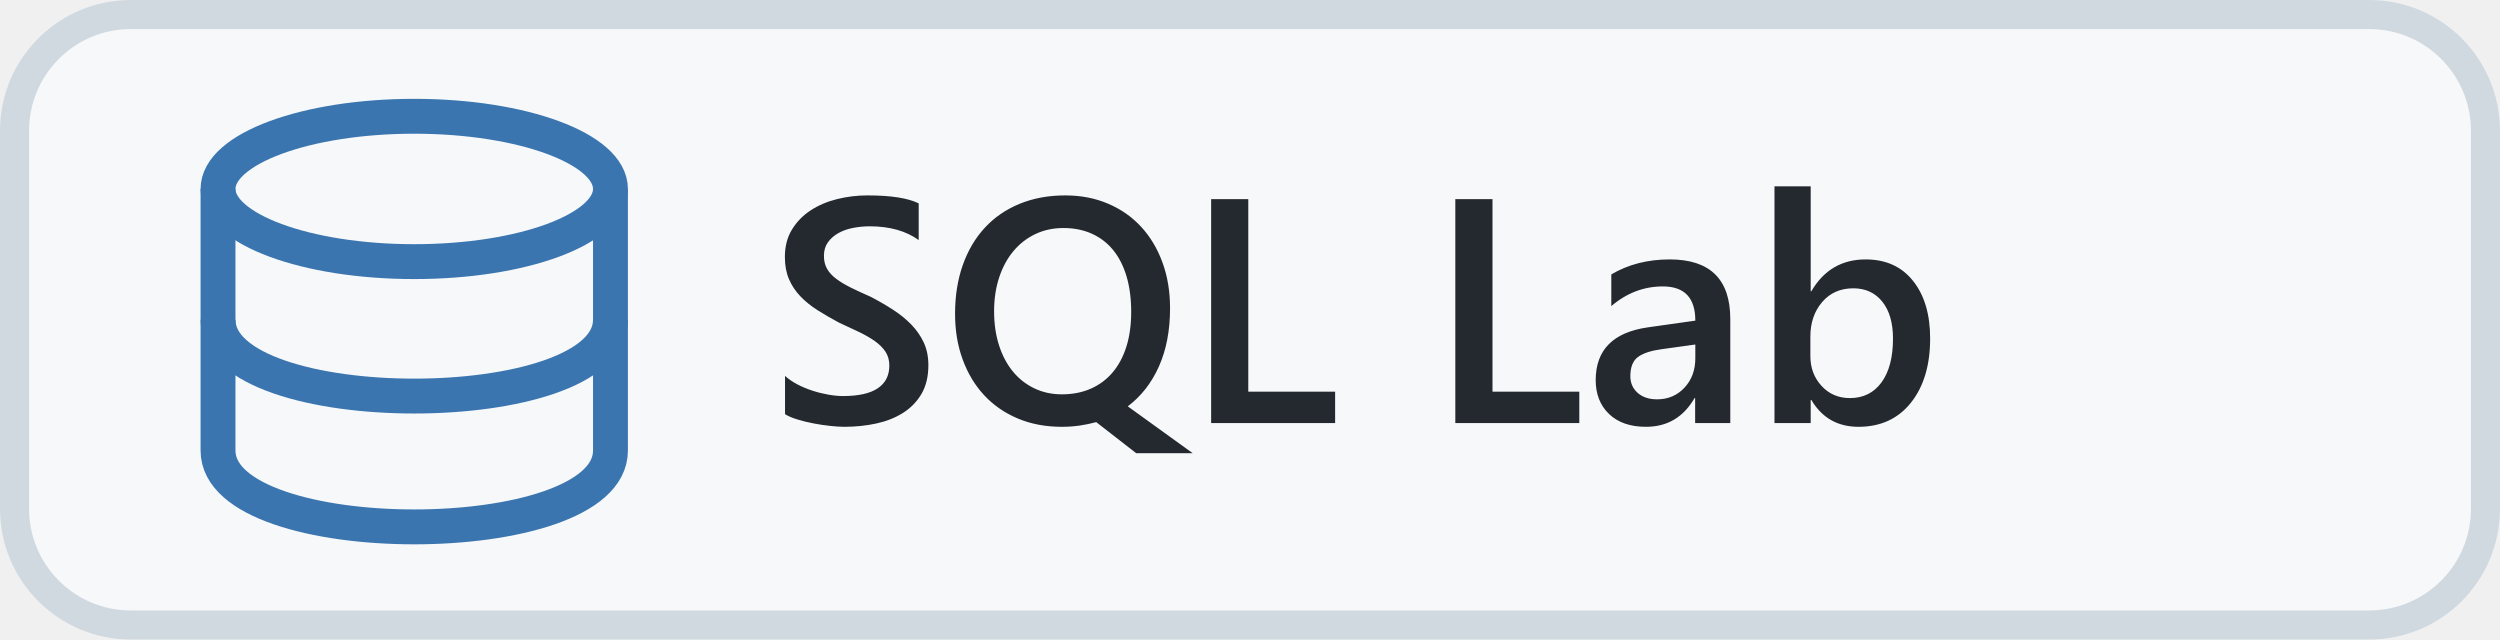
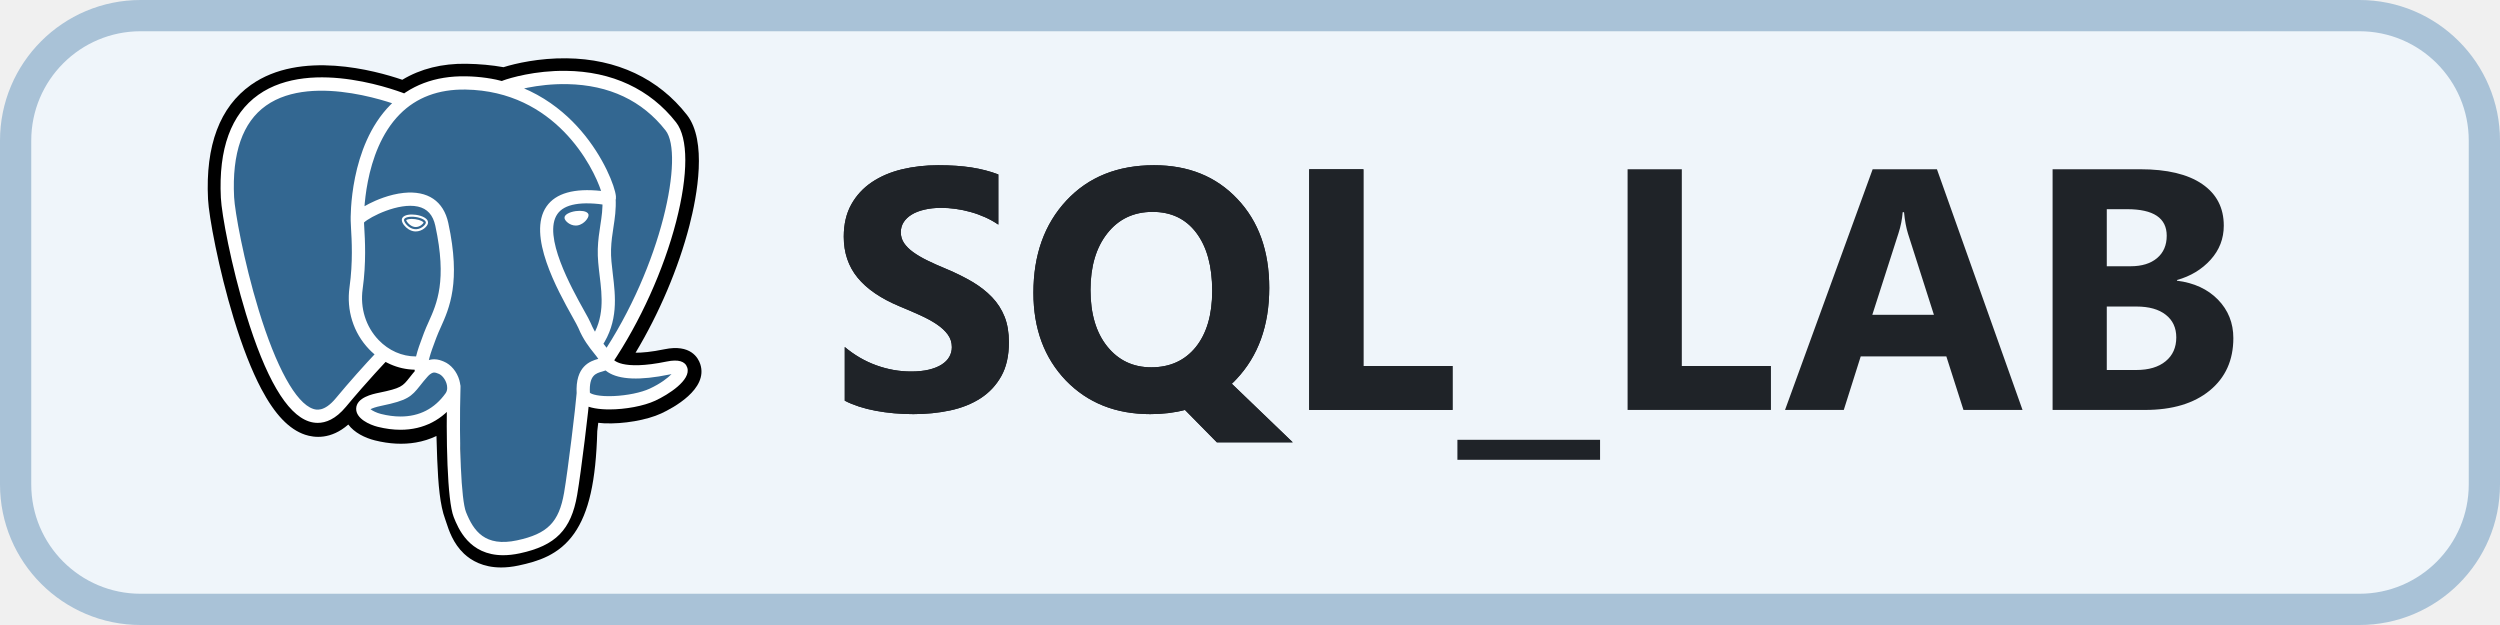
- <svg xmlns="http://www.w3.org/2000/svg" width="86" height="22" viewBox="0 0 86 22" role="img" aria-labelledby="title desc">
-   <rect x=".5" y=".5" width="85" height="21" rx="4" fill="#f6f8fa" stroke="#d1d9e0" />
-   <g fill="none" stroke="#3a75b0" stroke-width="1.2">
-     <path d="M7.5 6.5V15.5C7.5 19 21 19 21 15.5V6.5" />
-     <ellipse cx="14.25" cy="6.5" rx="6.75" ry="2.5" />
-     <path d="M7.5 11C7.5 14.5 21 14.5 21 11" />
+ <svg xmlns="http://www.w3.org/2000/svg" width="80" height="20" viewBox="0 0 80 20" role="img" aria-labelledby="title desc">
+   <rect x=".5" y=".5" width="79" height="19" rx="4" fill="#eff5fa" stroke="#a9c2d7" />
+   <g transform="translate(6 1.5) scale(.133)">
+     <path d="M93.809 92.112c.785-6.533.55-7.492 5.416-6.433l1.235.108c3.742.17 8.637-.602 11.513-1.938 6.191-2.873 9.861-7.668 3.758-6.409-13.924 2.873-14.881-1.842-14.881-1.842 14.703-21.815 20.849-49.508 15.543-56.287-14.47-18.489-39.517-9.746-39.936-9.52l-.134.025c-2.751-.571-5.83-.912-9.289-.968-6.301-.104-11.082 1.652-14.709 4.402 0 0-44.683-18.409-42.604 23.151.442 8.841 12.672 66.898 27.26 49.362 5.332-6.412 10.484-11.834 10.484-11.834 2.558 1.699 5.622 2.567 8.834 2.255l.249-.212c-.078.796-.044 1.575.099 2.497-3.757 4.199-2.653 4.936-10.166 6.482-7.602 1.566-3.136 4.355-.221 5.084 3.535.884 11.712 2.136 17.238-5.598l-.22.882c1.474 1.18 1.375 8.477 1.583 13.69.209 5.214.558 10.079 1.621 12.948 1.063 2.868 2.317 10.256 12.191 8.14 8.252-1.764 14.561-4.309 15.136-27.985" />
+     <path d="M75.458 125.256c-4.367 0-7.211-1.689-8.938-3.32-2.607-2.46-3.641-5.629-4.259-7.522l-.267-.79c-1.244-3.358-1.666-8.193-1.916-14.419-.038-.935-.064-1.898-.093-2.919-.021-.747-.047-1.684-.085-2.664a18.8 18.8 0 01-4.962 1.568c-3.079.526-6.389.356-9.84-.507-2.435-.609-4.965-1.871-6.407-3.82-4.203 3.681-8.212 3.182-10.396 2.453-3.853-1.285-7.301-4.896-10.542-11.037-2.309-4.375-4.542-10.075-6.638-16.943-3.65-11.96-5.969-24.557-6.175-28.693C4.292 23.698 7.777 14.44 15.296 9.129 27.157.751 45.128 5.678 51.68 7.915c4.402-2.653 9.581-3.944 15.433-3.851 3.143.051 6.136.327 8.916.823 2.9-.912 8.628-2.221 15.185-2.139 12.081.144 22.092 4.852 28.949 13.615 4.894 6.252 2.474 19.381.597 26.651-2.642 10.226-7.271 21.102-12.957 30.57 1.544.011 3.781-.174 6.961-.831 6.274-1.295 8.109 2.069 8.607 3.575 1.995 6.042-6.677 10.608-9.382 11.864-3.466 1.609-9.117 2.589-13.745 2.377l-.202-.013-1.216-.107-.12 1.014-.116.991c-.311 11.999-2.025 19.598-5.552 24.619-3.697 5.264-8.835 6.739-13.361 7.709-1.544.33-2.947.474-4.219.474zm-9.19-43.671c2.819 2.256 3.066 6.501 3.287 14.434.028.99.054 1.927.089 2.802.106 2.65.355 8.855 1.327 11.477.137.371.26.747.39 1.146 1.083 3.316 1.626 4.979 6.309 3.978 3.931-.843 5.952-1.599 7.534-3.851 2.299-3.274 3.585-9.86 3.821-19.575l4.783.116-4.75-.57.14-1.186c.455-3.91.783-6.734 3.396-8.602 2.097-1.498 4.486-1.353 6.389-1.01-2.091-1.58-2.669-3.433-2.823-4.193l-.399-1.965 1.121-1.663c6.457-9.58 11.781-21.354 14.609-32.304 2.906-11.251 2.02-17.226 1.134-18.356-11.729-14.987-32.068-8.799-34.192-8.097l-.359.194-1.8.335-.922-.191c-2.542-.528-5.366-.82-8.393-.869-4.756-.08-8.593 1.044-11.739 3.431l-2.183 1.655-2.533-1.043c-5.412-2.213-21.308-6.662-29.696-.721-4.656 3.298-6.777 9.76-6.305 19.207.156 3.119 2.275 14.926 5.771 26.377 4.831 15.825 9.221 21.082 11.054 21.693.32.108 1.15-.537 1.976-1.529a270.708 270.708 0 0110.694-12.07l2.77-2.915 3.349 2.225c1.35.897 2.839 1.406 4.368 1.502l7.987-6.812-1.157 11.808c-.026.265-.039.626.065 1.296l.348 2.238-1.51 1.688-.174.196 4.388 2.025 1.836-2.301z" />
+     <path fill="#336791" d="M115.731 77.44c-13.925 2.873-14.882-1.842-14.882-1.842 14.703-21.816 20.849-49.51 15.545-56.287C101.924.823 76.875 9.566 76.457 9.793l-.135.024c-2.751-.571-5.83-.911-9.291-.967-6.301-.103-11.08 1.652-14.707 4.402 0 0-44.684-18.408-42.606 23.151.442 8.842 12.672 66.899 27.26 49.363 5.332-6.412 10.483-11.834 10.483-11.834 2.559 1.699 5.622 2.567 8.833 2.255l.25-.212c-.078.796-.042 1.575.1 2.497-3.758 4.199-2.654 4.936-10.167 6.482-7.602 1.566-3.136 4.355-.22 5.084 3.534.884 11.712 2.136 17.237-5.598l-.221.882c1.473 1.18 2.507 7.672 2.334 13.557-.174 5.885-.29 9.926.871 13.082 1.16 3.156 2.316 10.256 12.192 8.14 8.252-1.768 12.528-6.351 13.124-13.995.422-5.435 1.377-4.631 1.438-9.49l.767-2.3c.884-7.367.14-9.743 5.225-8.638l1.235.108c3.742.17 8.639-.602 11.514-1.938 6.19-2.871 9.861-7.667 3.758-6.408z" />
+     <path fill="#fff" d="M75.957 122.307c-8.232 0-10.84-6.519-11.907-9.185-1.562-3.907-1.899-19.069-1.551-31.503a1.59 1.59 0 011.64-1.55 1.594 1.594 0 011.55 1.639c-.401 14.341.168 27.337 1.324 30.229 1.804 4.509 4.54 8.453 12.275 6.796 7.343-1.575 10.093-4.359 11.318-11.46.94-5.449 2.799-20.951 3.028-24.01a1.593 1.593 0 011.71-1.472 1.597 1.597 0 011.472 1.71c-.239 3.185-2.089 18.657-3.065 24.315-1.446 8.387-5.185 12.191-13.794 14.037-1.463.313-2.792.453-4 .454zM31.321 90.466a6.71 6.71 0 01-2.116-.35c-5.347-1.784-10.44-10.492-15.138-25.885-3.576-11.717-5.842-23.947-6.041-27.922-.589-11.784 2.445-20.121 9.02-24.778 13.007-9.216 34.888-.44 35.813-.062a1.596 1.596 0 01-1.207 2.955c-.211-.086-21.193-8.492-32.768-.285-5.622 3.986-8.203 11.392-7.672 22.011.167 3.349 2.284 15.285 5.906 27.149 4.194 13.742 8.967 22.413 13.096 23.79.648.216 2.62.873 5.439-2.517A245.272 245.272 0 0145.88 73.046a1.596 1.596 0 012.304 2.208c-.048.05-4.847 5.067-10.077 11.359-2.477 2.979-4.851 3.853-6.786 3.853zm69.429-13.445a1.596 1.596 0 01-1.322-2.487c14.863-22.055 20.08-48.704 15.612-54.414-5.624-7.186-13.565-10.939-23.604-11.156-7.433-.16-13.341 1.738-14.307 2.069l-.243.099c-.971.305-1.716-.227-1.997-.849a1.6 1.6 0 01.631-2.025c.046-.027.192-.089.429-.176l-.021.006.021-.007c1.641-.601 7.639-2.4 15.068-2.315 11.108.118 20.284 4.401 26.534 12.388 2.957 3.779 2.964 12.485.019 23.887-3.002 11.625-8.651 24.118-15.497 34.277-.306.457-.81.703-1.323.703zm.76 10.21c-2.538 0-4.813-.358-6.175-1.174-1.4-.839-1.667-1.979-1.702-2.584-.382-6.71 3.32-7.878 5.208-8.411-.263-.398-.637-.866-1.024-1.349-1.101-1.376-2.609-3.26-3.771-6.078-.182-.44-.752-1.463-1.412-2.648-3.579-6.418-11.026-19.773-6.242-26.612 2.214-3.165 6.623-4.411 13.119-3.716C97.6 28.837 88.5 10.625 66.907 10.271c-6.494-.108-11.82 1.889-15.822 5.93-8.96 9.049-8.636 25.422-8.631 25.586a1.595 1.595 0 11-3.19.084c-.02-.727-.354-17.909 9.554-27.916C53.455 9.272 59.559 6.96 66.96 7.081c13.814.227 22.706 7.25 27.732 13.101 5.479 6.377 8.165 13.411 8.386 15.759.165 1.746-1.088 2.095-1.341 2.147l-.576.013c-6.375-1.021-10.465-.312-12.156 2.104-3.639 5.201 3.406 17.834 6.414 23.229.768 1.376 1.322 2.371 1.576 2.985.988 2.396 2.277 4.006 3.312 5.3.911 1.138 1.7 2.125 1.982 3.283.131.23 1.99 2.98 13.021.703 2.765-.57 4.423-.083 4.93 1.45.997 3.015-4.597 6.532-7.694 7.97-2.775 1.29-7.204 2.106-11.036 2.106zm-4.696-4.021c.35.353 2.101.962 5.727.806 3.224-.138 6.624-.839 8.664-1.786 2.609-1.212 4.351-2.567 5.253-3.492l-.5.092c-7.053 1.456-12.042 1.262-14.828-.577a6.162 6.162 0 01-.54-.401c-.302.119-.581.197-.78.253-1.58.443-3.214.902-2.996 5.105zm-45.562 8.915c-1.752 0-3.596-.239-5.479-.71-1.951-.488-5.24-1.957-5.19-4.37.057-2.707 3.994-3.519 5.476-3.824 5.354-1.103 5.703-1.545 7.376-3.67.488-.619 1.095-1.39 1.923-2.314 1.229-1.376 2.572-2.073 3.992-2.073.989 0 1.8.335 2.336.558 1.708.708 3.133 2.42 3.719 4.467.529 1.847.276 3.625-.71 5.006-3.237 4.533-7.886 6.93-13.443 6.93zm-7.222-4.943c.481.372 1.445.869 2.518 1.137 1.631.408 3.213.615 4.705.615 4.546 0 8.196-1.882 10.847-5.594.553-.774.387-1.757.239-2.274-.31-1.083-1.08-2.068-1.873-2.397-.43-.178-.787-.314-1.115-.314-.176 0-.712 0-1.614 1.009a41.146 41.146 0 00-1.794 2.162c-2.084 2.646-3.039 3.544-9.239 4.821-1.513.31-2.289.626-2.674.835zm12.269-7.36a1.596 1.596 0 01-1.575-1.354 8.218 8.218 0 01-.08-.799c-4.064-.076-7.985-1.82-10.962-4.926-3.764-3.927-5.477-9.368-4.699-14.927.845-6.037.529-11.366.359-14.229-.047-.796-.081-1.371-.079-1.769.003-.505.013-1.844 4.489-4.113 1.592-.807 4.784-2.215 8.271-2.576 5.777-.597 9.585 1.976 10.725 7.246 3.077 14.228.244 20.521-1.825 25.117-.385.856-.749 1.664-1.04 2.447l-.257.69c-1.093 2.931-2.038 5.463-1.748 7.354a1.595 1.595 0 01-1.335 1.819l-.244.02zM42.464 42.26l.062 1.139c.176 2.974.504 8.508-.384 14.86-.641 4.585.759 9.06 3.843 12.276 2.437 2.542 5.644 3.945 8.94 3.945h.068c.369-1.555.982-3.197 1.642-4.966l.255-.686c.329-.884.714-1.74 1.122-2.646 1.991-4.424 4.47-9.931 1.615-23.132-.565-2.615-1.936-4.128-4.189-4.627-4.628-1.022-11.525 2.459-12.974 3.837zm9.63-.677c-.08.564 1.033 2.07 2.485 2.271 1.449.203 2.689-.975 2.768-1.539.079-.564-1.033-1.186-2.485-1.388-1.451-.202-2.691.092-2.768.656zm2.818 2.826l-.407-.028c-.9-.125-1.81-.692-2.433-1.518-.219-.29-.576-.852-.505-1.354.101-.736.999-1.177 2.4-1.177.313 0 .639.023.967.069.766.106 1.477.327 2.002.62.91.508.977 1.075.936 1.368-.112.813-1.405 2.02-2.96 2.02zm-2.289-2.732c.045.348.907 1.496 2.029 1.651l.261.018c1.036 0 1.81-.815 1.901-1.082-.096-.182-.762-.634-2.025-.81a5.823 5.823 0 00-.821-.059c-.812 0-1.243.183-1.345.282zm43.605-1.245c.079.564-1.033 2.07-2.484 2.272-1.45.202-2.691-.975-2.771-1.539-.076-.564 1.036-1.187 2.486-1.388 1.45-.203 2.689.092 2.769.655zm-2.819 2.56c-1.396 0-2.601-1.086-2.7-1.791-.115-.846 1.278-1.489 2.712-1.688.316-.044.629-.066.93-.066 1.238 0 2.058.363 2.14.949.053.379-.238.964-.739 1.492-.331.347-1.026.948-1.973 1.079l-.37.025zm.943-3.013c-.276 0-.564.021-.856.061-1.441.201-2.301.779-2.259 1.089.048.341.968 1.332 2.173 1.332l.297-.021c.787-.109 1.378-.623 1.66-.919.443-.465.619-.903.598-1.052-.028-.198-.56-.49-1.613-.49zm3.965 32.843a1.594 1.594 0 01-1.324-2.483c3.398-5.075 2.776-10.25 2.175-15.255-.257-2.132-.521-4.337-.453-6.453.07-2.177.347-3.973.614-5.71.317-2.058.617-4.002.493-6.31a1.595 1.595 0 113.186-.172c.142 2.638-.197 4.838-.525 6.967-.253 1.643-.515 3.342-.578 5.327-.061 1.874.178 3.864.431 5.97.64 5.322 1.365 11.354-2.691 17.411a1.596 1.596 0 01-1.328.708z" />
  </g>
-   <path fill="#24292f" d="M27.005 14.247L27.005 12.931C27.124 13.038 27.264 13.135 27.427 13.221C27.59 13.307 27.763 13.379 27.945 13.438C28.128 13.498 28.311 13.543 28.493 13.575C28.676 13.608 28.844 13.624 28.998 13.624C29.535 13.624 29.935 13.534 30.198 13.355C30.462 13.176 30.593 12.917 30.593 12.576C30.593 12.394 30.549 12.235 30.462 12.101C30.374 11.967 30.251 11.844 30.094 11.733C29.936 11.622 29.751 11.516 29.538 11.414C29.325 11.312 29.097 11.205 28.853 11.094C28.592 10.954 28.348 10.813 28.123 10.67C27.897 10.526 27.701 10.368 27.534 10.194C27.368 10.021 27.237 9.825 27.142 9.606C27.047 9.388 27 9.132 27 8.838C27 8.476 27.081 8.162 27.244 7.896C27.407 7.629 27.622 7.409 27.889 7.235C28.156 7.061 28.459 6.932 28.799 6.848C29.139 6.764 29.487 6.722 29.841 6.722C30.647 6.722 31.234 6.813 31.603 6.996L31.603 8.258C31.166 7.943 30.604 7.785 29.917 7.785C29.727 7.785 29.538 7.803 29.35 7.839C29.162 7.875 28.994 7.934 28.845 8.016C28.696 8.099 28.576 8.204 28.482 8.333C28.389 8.462 28.343 8.618 28.343 8.801C28.343 8.972 28.379 9.121 28.45 9.246C28.522 9.372 28.627 9.486 28.764 9.59C28.902 9.694 29.071 9.795 29.269 9.894C29.468 9.992 29.698 10.099 29.959 10.213C30.228 10.353 30.481 10.5 30.719 10.654C30.958 10.808 31.167 10.978 31.348 11.164C31.529 11.35 31.672 11.557 31.778 11.784C31.883 12.012 31.936 12.27 31.936 12.56C31.936 12.951 31.857 13.28 31.7 13.549C31.542 13.817 31.33 14.036 31.063 14.204C30.796 14.372 30.489 14.494 30.142 14.569C29.795 14.644 29.428 14.682 29.041 14.682C28.912 14.682 28.754 14.672 28.566 14.652C28.378 14.633 28.185 14.604 27.988 14.566C27.791 14.529 27.605 14.483 27.43 14.429C27.254 14.376 27.113 14.315 27.005 14.247ZM36.523 14.682C35.968 14.682 35.465 14.587 35.014 14.397C34.563 14.207 34.178 13.942 33.859 13.6C33.54 13.258 33.293 12.849 33.118 12.372C32.942 11.896 32.854 11.37 32.854 10.793C32.854 10.177 32.943 9.619 33.12 9.117C33.298 8.616 33.55 8.188 33.878 7.834C34.205 7.479 34.604 7.205 35.073 7.012C35.542 6.819 36.066 6.722 36.646 6.722C37.184 6.722 37.674 6.817 38.118 7.007C38.562 7.196 38.942 7.462 39.257 7.804C39.572 8.146 39.816 8.555 39.99 9.031C40.164 9.508 40.25 10.032 40.25 10.605C40.25 11.364 40.123 12.029 39.869 12.601C39.615 13.172 39.257 13.631 38.795 13.978L41.029 15.59L39.085 15.59L37.71 14.521C37.527 14.571 37.338 14.61 37.141 14.639C36.944 14.668 36.738 14.682 36.523 14.682ZM36.582 7.844C36.231 7.844 35.91 7.913 35.618 8.051C35.326 8.189 35.075 8.384 34.863 8.637C34.652 8.889 34.488 9.191 34.372 9.542C34.255 9.893 34.197 10.283 34.197 10.713C34.197 11.139 34.254 11.527 34.366 11.878C34.479 12.229 34.638 12.529 34.842 12.778C35.046 13.027 35.291 13.22 35.578 13.358C35.864 13.496 36.181 13.565 36.528 13.565C36.897 13.565 37.228 13.5 37.522 13.371C37.816 13.242 38.065 13.057 38.271 12.815C38.477 12.574 38.636 12.277 38.747 11.927C38.858 11.576 38.913 11.176 38.913 10.729C38.913 10.27 38.859 9.862 38.752 9.504C38.645 9.146 38.491 8.844 38.29 8.599C38.09 8.354 37.845 8.167 37.557 8.038C37.269 7.909 36.944 7.844 36.582 7.844ZM45.928 14.553L41.663 14.553L41.663 6.851L42.941 6.851L42.941 13.473L45.928 13.473ZM54.328 14.553L50.063 14.553L50.063 6.851L51.342 6.851L51.342 13.473L54.328 13.473ZM59.522 14.553L58.313 14.553L58.313 13.694L58.292 13.694C57.912 14.352 57.356 14.682 56.622 14.682C56.081 14.682 55.657 14.535 55.351 14.241C55.045 13.948 54.892 13.559 54.892 13.076C54.892 12.038 55.49 11.432 56.686 11.261L58.319 11.03C58.319 10.245 57.946 9.853 57.202 9.853C56.546 9.853 55.956 10.079 55.429 10.53L55.429 9.44C56.009 9.096 56.679 8.924 57.438 8.924C58.827 8.924 59.522 9.608 59.522 10.976ZM58.319 11.851L57.164 12.012C56.806 12.059 56.537 12.146 56.356 12.273C56.175 12.4 56.084 12.623 56.084 12.942C56.084 13.174 56.168 13.365 56.334 13.514C56.501 13.662 56.724 13.737 57.003 13.737C57.382 13.737 57.697 13.603 57.946 13.336C58.194 13.07 58.319 12.734 58.319 12.329ZM62.31 13.758L62.288 13.758L62.288 14.553L61.042 14.553L61.042 6.41L62.288 6.41L62.288 10.02L62.31 10.02C62.736 9.289 63.359 8.924 64.179 8.924C64.873 8.924 65.417 9.17 65.809 9.663C66.201 10.155 66.397 10.815 66.397 11.642C66.397 12.562 66.177 13.299 65.736 13.852C65.296 14.405 64.694 14.682 63.932 14.682C63.215 14.682 62.675 14.374 62.31 13.758ZM62.277 11.572L62.277 12.254C62.277 12.655 62.405 12.995 62.661 13.275C62.917 13.554 63.242 13.694 63.636 13.694C64.098 13.694 64.461 13.514 64.724 13.154C64.987 12.794 65.119 12.292 65.119 11.647C65.119 11.107 64.996 10.683 64.751 10.377C64.505 10.071 64.173 9.918 63.754 9.918C63.31 9.918 62.953 10.075 62.683 10.39C62.413 10.705 62.277 11.099 62.277 11.572Z" />
+   <path fill="#1f2328" d="M27.032 12.823L27.032 11.104C27.344 11.365 27.682 11.561 28.047 11.692C28.413 11.823 28.781 11.888 29.154 11.888C29.372 11.888 29.563 11.868 29.726 11.829C29.889 11.789 30.025 11.735 30.134 11.665C30.243 11.595 30.325 11.513 30.378 11.418C30.432 11.323 30.459 11.22 30.459 11.109C30.459 10.959 30.416 10.824 30.33 10.706C30.244 10.588 30.127 10.479 29.978 10.379C29.83 10.278 29.653 10.182 29.449 10.089C29.245 9.996 29.025 9.901 28.789 9.804C28.187 9.553 27.739 9.247 27.443 8.885C27.148 8.524 27 8.087 27 7.575C27 7.174 27.081 6.829 27.242 6.541C27.403 6.253 27.622 6.016 27.9 5.829C28.177 5.643 28.499 5.506 28.864 5.418C29.229 5.331 29.616 5.287 30.024 5.287C30.425 5.287 30.78 5.311 31.09 5.359C31.4 5.408 31.685 5.482 31.947 5.582L31.947 7.188C31.818 7.099 31.677 7.02 31.525 6.952C31.373 6.884 31.216 6.827 31.055 6.783C30.894 6.738 30.734 6.705 30.574 6.683C30.415 6.662 30.264 6.651 30.121 6.651C29.924 6.651 29.745 6.67 29.584 6.708C29.422 6.745 29.286 6.798 29.175 6.866C29.064 6.934 28.978 7.015 28.917 7.11C28.857 7.205 28.826 7.312 28.826 7.43C28.826 7.559 28.86 7.674 28.928 7.776C28.996 7.878 29.093 7.975 29.218 8.066C29.344 8.158 29.496 8.247 29.675 8.335C29.854 8.423 30.056 8.513 30.282 8.606C30.59 8.735 30.866 8.872 31.112 9.017C31.357 9.162 31.567 9.326 31.743 9.509C31.918 9.691 32.052 9.9 32.146 10.134C32.239 10.369 32.285 10.642 32.285 10.953C32.285 11.383 32.204 11.744 32.041 12.036C31.878 12.327 31.657 12.564 31.377 12.745C31.098 12.925 30.773 13.055 30.403 13.134C30.032 13.213 29.641 13.252 29.229 13.252C28.806 13.252 28.405 13.216 28.023 13.145C27.642 13.073 27.312 12.966 27.032 12.823ZM36.808 13.252C35.705 13.252 34.806 12.894 34.111 12.178C33.417 11.455 33.069 10.518 33.069 9.369C33.069 8.155 33.422 7.17 34.127 6.415C34.829 5.663 35.764 5.287 36.931 5.287C38.03 5.287 38.918 5.647 39.595 6.366C40.276 7.083 40.616 8.031 40.616 9.213C40.616 10.42 40.263 11.396 39.558 12.14C39.533 12.165 39.509 12.19 39.488 12.213C39.466 12.236 39.443 12.259 39.418 12.28L41.368 14.155L38.94 14.155L37.919 13.118C37.583 13.207 37.212 13.252 36.808 13.252ZM36.883 6.78C36.278 6.78 35.794 7.009 35.433 7.468C35.075 7.922 34.896 8.526 34.896 9.278C34.896 10.04 35.075 10.644 35.433 11.088C35.791 11.532 36.26 11.754 36.84 11.754C37.438 11.754 37.912 11.539 38.263 11.109C38.614 10.672 38.79 10.073 38.79 9.31C38.79 8.515 38.619 7.894 38.279 7.446C37.943 7.002 37.477 6.78 36.883 6.78ZM46.481 13.118L41.894 13.118L41.894 5.416L43.629 5.416L43.629 11.711L46.481 11.711ZM51.202 14.713L46.637 14.713L46.637 14.074L51.202 14.074ZM56.67 13.118L52.083 13.118L52.083 5.416L53.818 5.416L53.818 11.711L56.67 11.711ZM64.721 13.118L62.831 13.118L62.283 11.405L59.543 11.405L59.001 13.118L57.121 13.118L59.925 5.416L61.982 5.416ZM61.885 10.073L61.058 7.484C60.997 7.29 60.954 7.059 60.929 6.791L60.886 6.791C60.868 7.016 60.824 7.24 60.752 7.462L59.914 10.073ZM65.683 13.118L65.683 5.416L68.486 5.416C69.346 5.416 70.006 5.573 70.468 5.888C70.93 6.204 71.161 6.648 71.161 7.22C71.161 7.636 71.021 7.999 70.74 8.311C70.458 8.622 70.099 8.839 69.663 8.961L69.663 8.982C70.21 9.05 70.648 9.253 70.976 9.589C71.303 9.926 71.467 10.336 71.467 10.819C71.467 11.525 71.215 12.084 70.71 12.498C70.205 12.911 69.516 13.118 68.642 13.118ZM67.417 6.694L67.417 8.52L68.18 8.52C68.538 8.52 68.82 8.433 69.026 8.26C69.232 8.086 69.335 7.847 69.335 7.543C69.335 6.977 68.912 6.694 68.067 6.694ZM67.417 9.809L67.417 11.84L68.357 11.84C68.758 11.84 69.073 11.747 69.3 11.56C69.527 11.374 69.641 11.12 69.641 10.798C69.641 10.49 69.529 10.248 69.305 10.073C69.082 9.897 68.769 9.809 68.368 9.809Z" />
+   <path fill="#1f2328" d="M27.032 12.823L27.032 11.104C27.344 11.365 27.682 11.561 28.047 11.692C28.413 11.823 28.781 11.888 29.154 11.888C29.372 11.888 29.563 11.868 29.726 11.829C29.889 11.789 30.025 11.735 30.134 11.665C30.243 11.595 30.325 11.513 30.378 11.418C30.432 11.323 30.459 11.22 30.459 11.109C30.459 10.959 30.416 10.824 30.33 10.706C30.244 10.588 30.127 10.479 29.978 10.379C29.83 10.278 29.653 10.182 29.449 10.089C29.245 9.996 29.025 9.901 28.789 9.804C28.187 9.553 27.739 9.247 27.443 8.885C27.148 8.524 27 8.087 27 7.575C27 7.174 27.081 6.829 27.242 6.541C27.403 6.253 27.622 6.016 27.9 5.829C28.177 5.643 28.499 5.506 28.864 5.418C29.229 5.331 29.616 5.287 30.024 5.287C30.425 5.287 30.78 5.311 31.09 5.359C31.4 5.408 31.685 5.482 31.947 5.582L31.947 7.188C31.818 7.099 31.677 7.02 31.525 6.952C31.373 6.884 31.216 6.827 31.055 6.783C30.894 6.738 30.734 6.705 30.574 6.683C30.415 6.662 30.264 6.651 30.121 6.651C29.924 6.651 29.745 6.67 29.584 6.708C29.422 6.745 29.286 6.798 29.175 6.866C29.064 6.934 28.978 7.015 28.917 7.11C28.857 7.205 28.826 7.312 28.826 7.43C28.826 7.559 28.86 7.674 28.928 7.776C28.996 7.878 29.093 7.975 29.218 8.066C29.344 8.158 29.496 8.247 29.675 8.335C29.854 8.423 30.056 8.513 30.282 8.606C30.59 8.735 30.866 8.872 31.112 9.017C31.357 9.162 31.567 9.326 31.743 9.509C31.918 9.691 32.052 9.9 32.146 10.134C32.239 10.369 32.285 10.642 32.285 10.953C32.285 11.383 32.204 11.744 32.041 12.036C31.878 12.327 31.657 12.564 31.377 12.745C31.098 12.925 30.773 13.055 30.403 13.134C30.032 13.213 29.641 13.252 29.229 13.252C28.806 13.252 28.405 13.216 28.023 13.145C27.642 13.073 27.312 12.966 27.032 12.823ZM36.808 13.252C35.705 13.252 34.806 12.894 34.111 12.178C33.417 11.455 33.069 10.518 33.069 9.369C33.069 8.155 33.422 7.17 34.127 6.415C34.829 5.663 35.764 5.287 36.931 5.287C38.03 5.287 38.918 5.647 39.595 6.366C40.276 7.083 40.616 8.031 40.616 9.213C40.616 10.42 40.263 11.396 39.558 12.14C39.533 12.165 39.509 12.19 39.488 12.213C39.466 12.236 39.443 12.259 39.418 12.28L41.368 14.155L38.94 14.155L37.919 13.118C37.583 13.207 37.212 13.252 36.808 13.252ZM36.883 6.78C36.278 6.78 35.794 7.009 35.433 7.468C35.075 7.922 34.896 8.526 34.896 9.278C34.896 10.04 35.075 10.644 35.433 11.088C35.791 11.532 36.26 11.754 36.84 11.754C37.438 11.754 37.912 11.539 38.263 11.109C38.614 10.672 38.79 10.073 38.79 9.31C38.79 8.515 38.619 7.894 38.279 7.446C37.943 7.002 37.477 6.78 36.883 6.78ZM46.481 13.118L41.894 13.118L41.894 5.416L43.629 5.416L43.629 11.711L46.481 11.711Z" />
</svg>
